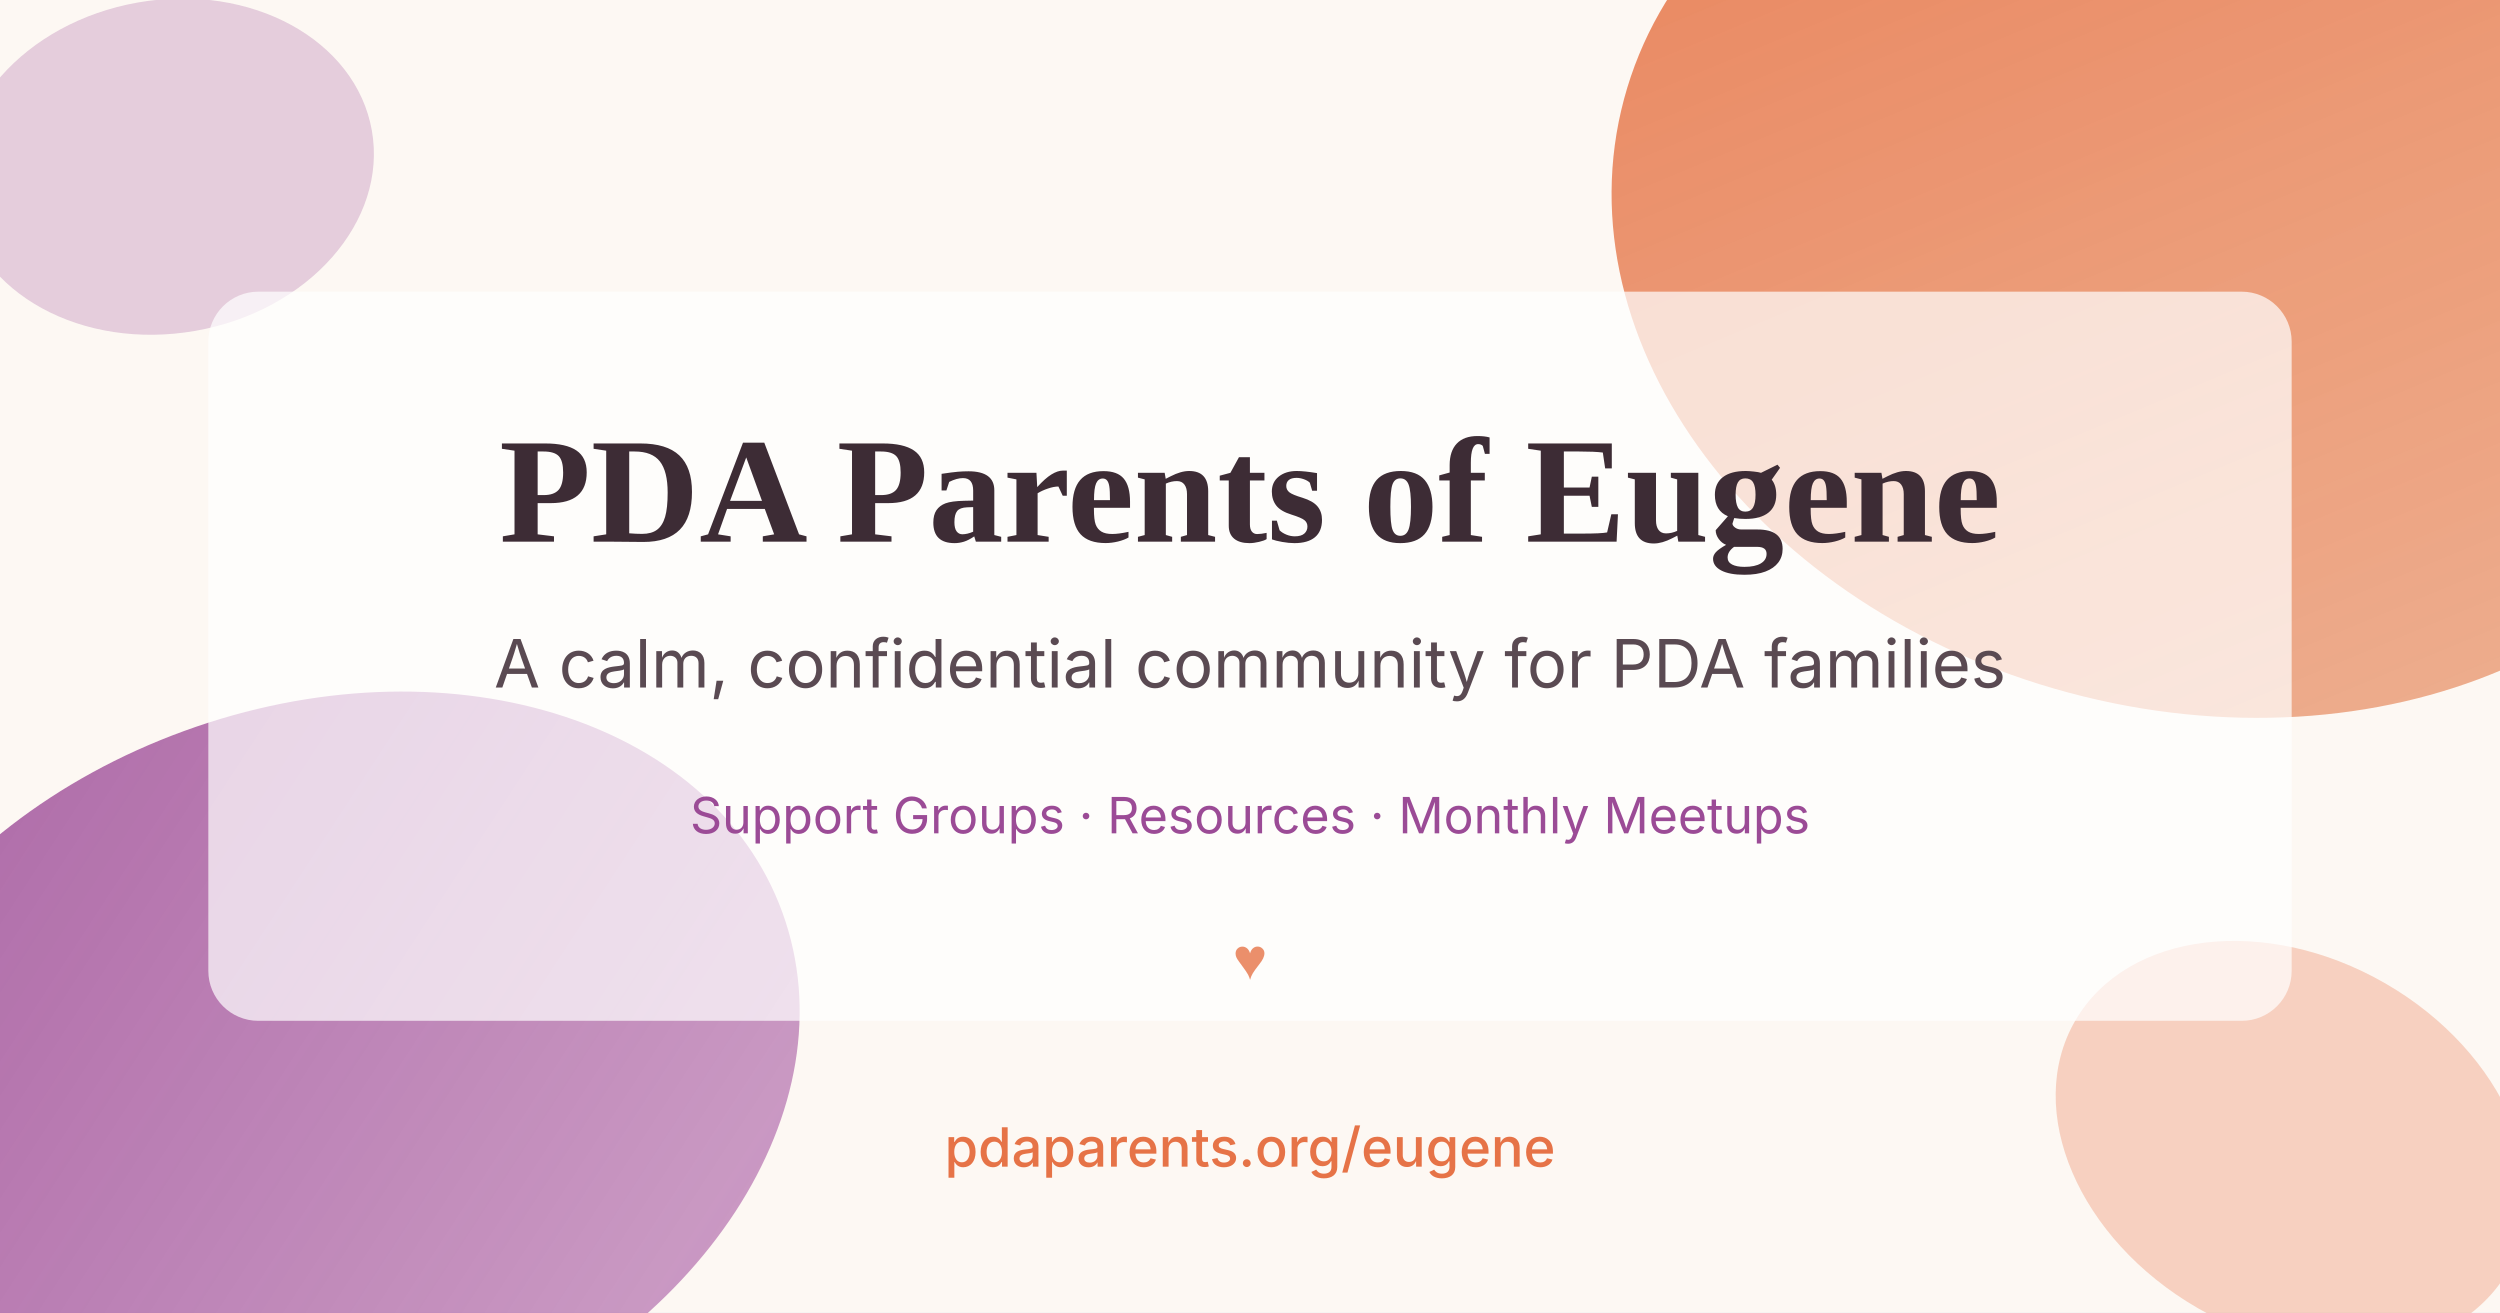
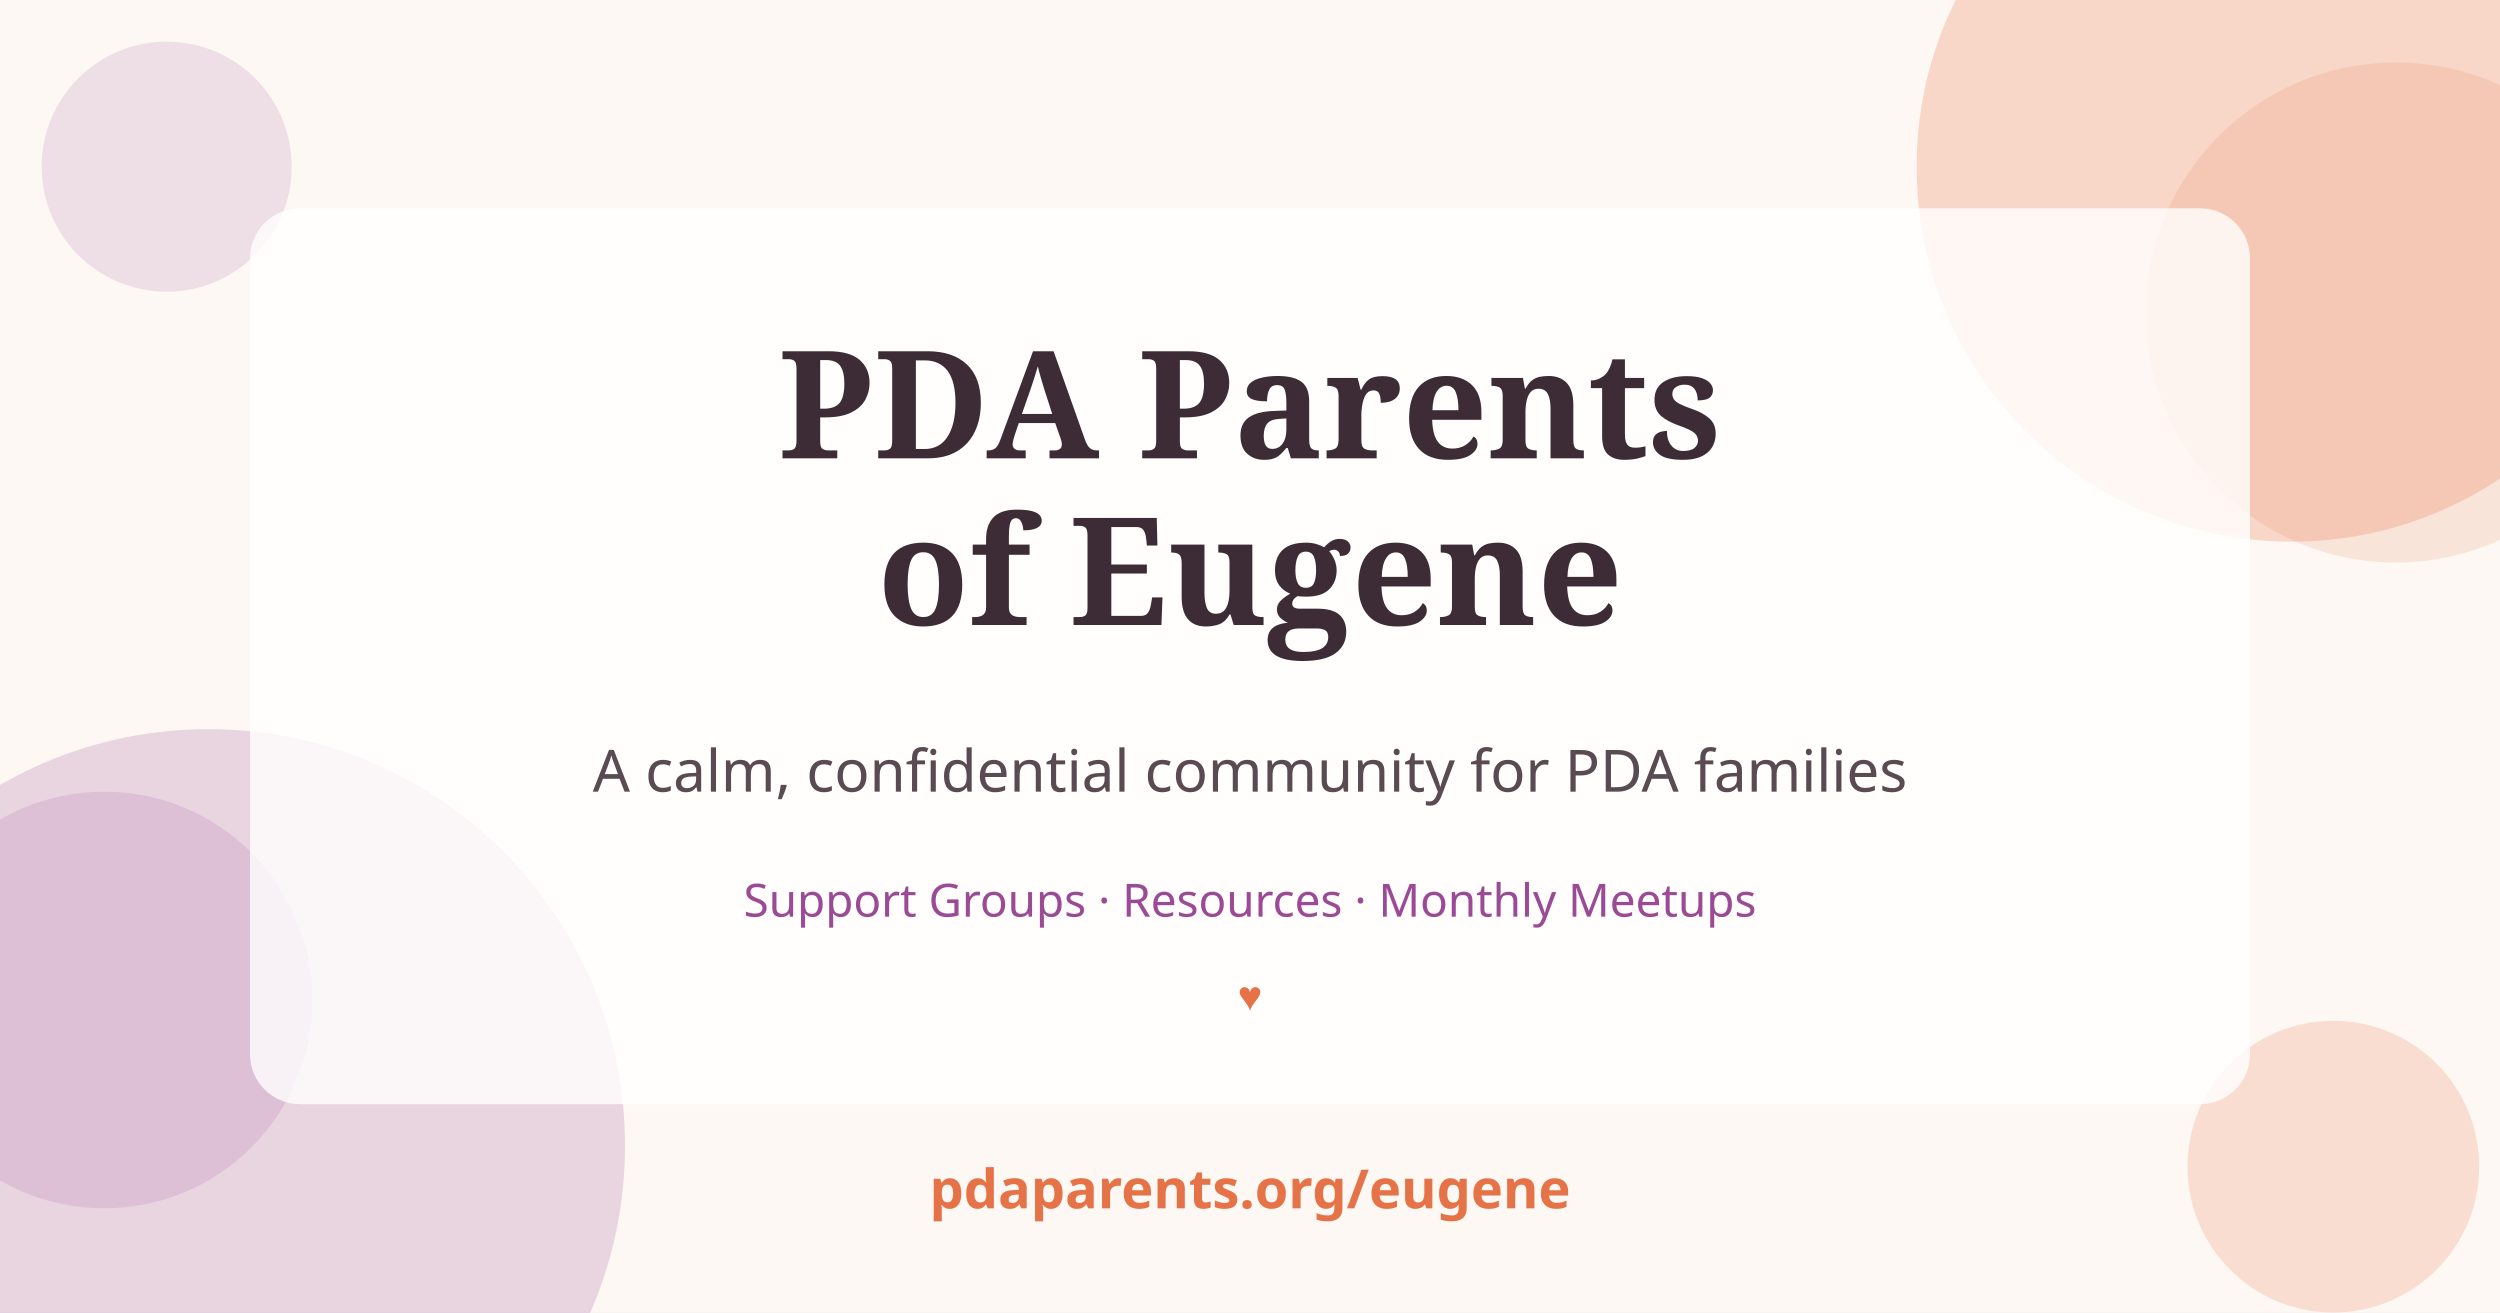
<svg xmlns="http://www.w3.org/2000/svg" viewBox="0 0 1200 630" width="1200" height="630">
-   <defs>
-     <linearGradient id="coralGrad" x1="0%" y1="0%" x2="100%" y2="100%">
-       <stop offset="0%" style="stop-color:#E67347;stop-opacity:0.9" />
-       <stop offset="100%" style="stop-color:#E8956B;stop-opacity:0.7" />
-     </linearGradient>
-     <linearGradient id="plumGrad" x1="0%" y1="0%" x2="100%" y2="100%">
-       <stop offset="0%" style="stop-color:#9B4B96;stop-opacity:0.85" />
-       <stop offset="100%" style="stop-color:#B066AA;stop-opacity:0.6" />
-     </linearGradient>
-     <filter id="noise">
-       <feTurbulence type="fractalNoise" baseFrequency="0.7" numOctaves="3" stitchTiles="stitch" />
-       <feColorMatrix type="saturate" values="0" />
-       <feComponentTransfer>
-         <feFuncA type="linear" slope="0.03" />
-       </feComponentTransfer>
-       <feBlend mode="overlay" in="SourceGraphic" />
-     </filter>
-   </defs>
  <rect width="1200" height="630" fill="#FDF8F3" />
-   <ellipse cx="1050" cy="120" rx="280" ry="220" fill="url(#coralGrad)" transform="rotate(15, 1050, 120)" />
-   <ellipse cx="150" cy="520" rx="240" ry="180" fill="url(#plumGrad)" transform="rotate(-20, 150, 520)" />
-   <ellipse cx="1100" cy="550" rx="120" ry="90" fill="#E67347" opacity="0.3" transform="rotate(30, 1100, 550)" />
-   <ellipse cx="80" cy="80" rx="100" ry="80" fill="#9B4B96" opacity="0.25" transform="rotate(-10, 80, 80)" />
-   <rect x="100" y="140" width="1000" height="350" rx="24" fill="white" opacity="0.7" />
-   <text x="600" y="260" text-anchor="middle" font-family="Georgia, 'Times New Roman', serif" font-size="72" font-weight="600" fill="#3D2C35">
-     PDA Parents of Eugene
-   </text>
-   <text x="600" y="330" text-anchor="middle" font-family="-apple-system, BlinkMacSystemFont, 'Segoe UI', sans-serif" font-size="32" fill="#5A4A52">
-     A calm, confidential community for PDA families
-   </text>
-   <text x="600" y="400" text-anchor="middle" font-family="-apple-system, BlinkMacSystemFont, 'Segoe UI', sans-serif" font-size="24" fill="#9B4B96">
-     Support Groups  ·  Resources  ·  Monthly Meetups
-   </text>
-   <text x="600" y="560" text-anchor="middle" font-family="-apple-system, BlinkMacSystemFont, 'Segoe UI', sans-serif" font-size="26" font-weight="500" fill="#E67347">
-     pdaparents.org/eugene
-   </text>
-   <text x="600" y="470" text-anchor="middle" font-size="28" fill="#E67347" opacity="0.8">♥</text>
+   <circle cx="1100" cy="80" r="180" fill="#E67347" opacity="0.25" />
+   <circle cx="1150" cy="150" r="120" fill="#E67347" opacity="0.15" />
+   <circle cx="100" cy="550" r="200" fill="#9B4B96" opacity="0.2" />
+   <circle cx="50" cy="480" r="100" fill="#9B4B96" opacity="0.15" />
+   <circle cx="80" cy="80" r="60" fill="#9B4B96" opacity="0.15" />
+   <circle cx="1120" cy="560" r="70" fill="#E67347" opacity="0.2" />
+   <rect x="120" y="100" width="960" height="430" rx="24" fill="white" fill-opacity="0.8" />
+   <text x="600" y="220" text-anchor="middle" font-family="Georgia, serif" font-size="72" font-weight="bold" fill="#3D2C35">PDA Parents</text>
+   <text x="600" y="300" text-anchor="middle" font-family="Georgia, serif" font-size="72" font-weight="bold" fill="#3D2C35">of Eugene</text>
+   <text x="600" y="380" text-anchor="middle" font-family="system-ui, sans-serif" font-size="28" fill="#5A4A52">A calm, confidential community for PDA families</text>
+   <text x="600" y="440" text-anchor="middle" font-family="system-ui, sans-serif" font-size="22" font-weight="500" fill="#9B4B96">Support Groups · Resources · Monthly Meetups</text>
+   <text x="600" y="485" text-anchor="middle" font-size="20" fill="#E67347">♥</text>
+   <text x="600" y="580" text-anchor="middle" font-family="system-ui, sans-serif" font-size="26" font-weight="600" fill="#E67347">pdaparents.org/eugene</text>
</svg>
